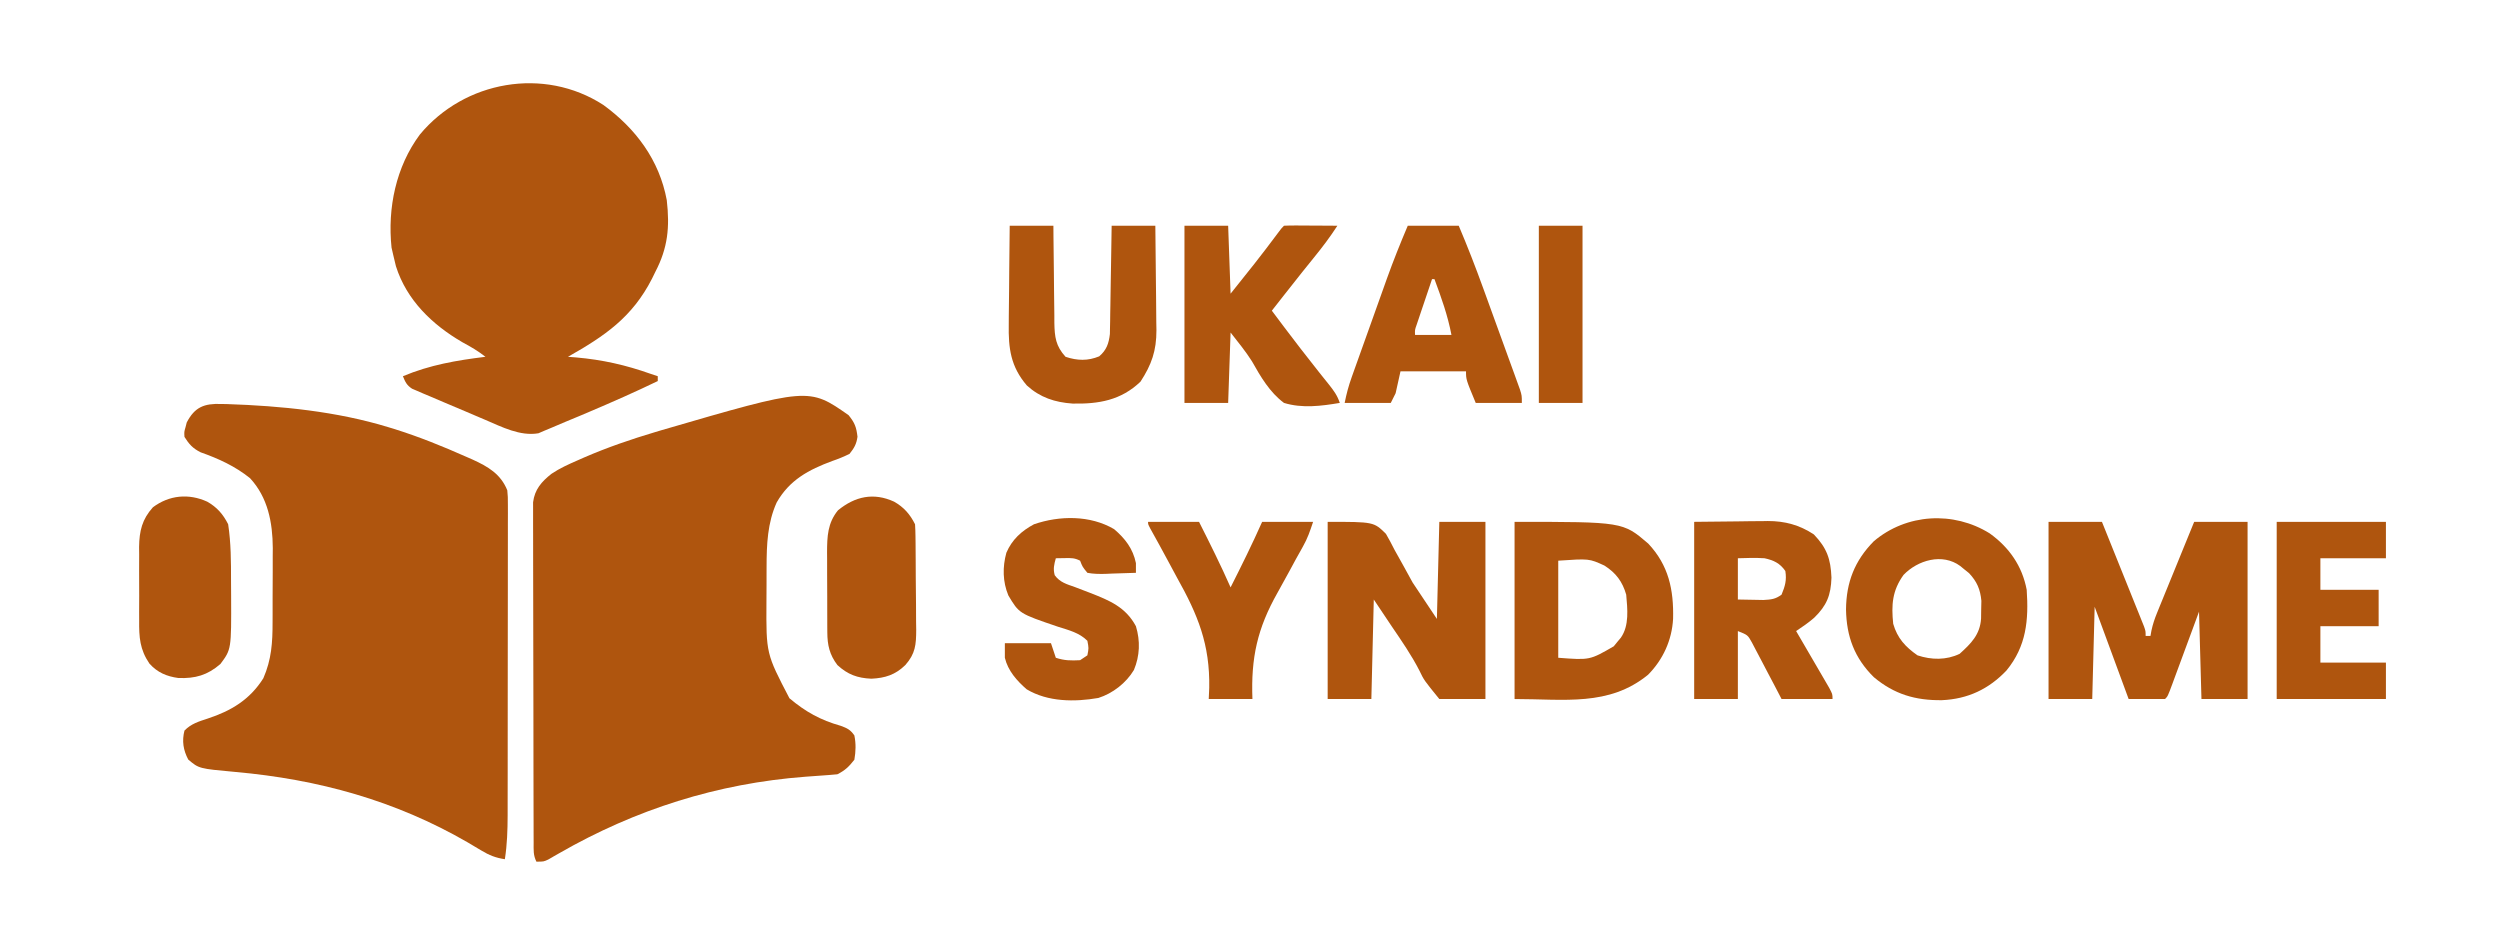
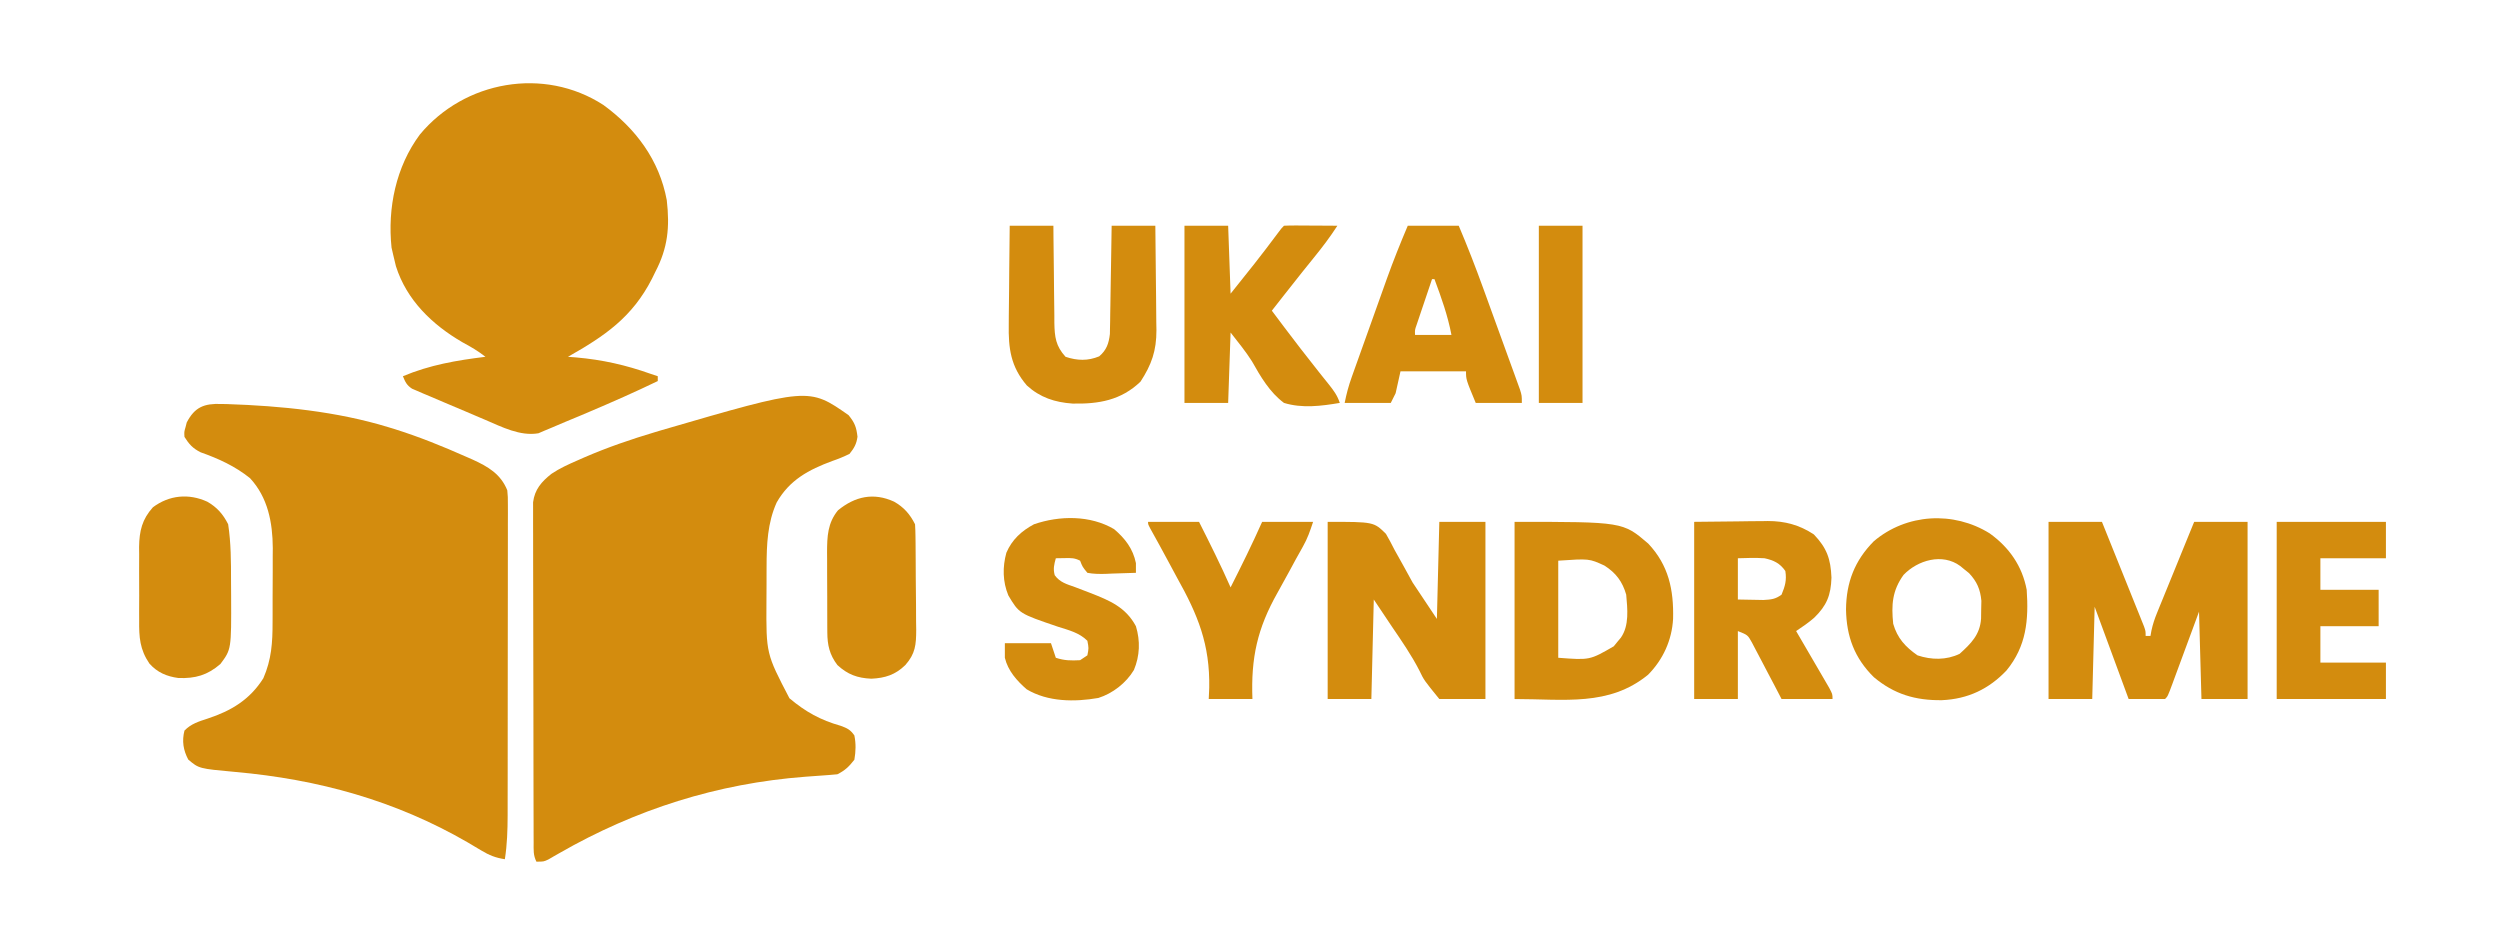
<svg xmlns="http://www.w3.org/2000/svg" version="1.1" width="1030" height="390">
-   <path d="M0 0 C1.259 0.024 1.259 0.024 2.543 0.048 C24.651 0.777 47.747 3.075 68.938 9.562 C69.744 9.808 70.551 10.054 71.382 10.308 C81.477 13.465 91.212 17.397 100.875 21.688 C101.805 22.095 102.735 22.503 103.693 22.923 C109.992 25.803 115.24 28.854 117.938 35.562 C118.186 38.281 118.186 38.281 118.185 41.456 C118.189 42.662 118.193 43.868 118.197 45.11 C118.192 46.429 118.186 47.749 118.18 49.108 C118.181 50.515 118.183 51.921 118.186 53.327 C118.191 57.146 118.183 60.964 118.173 64.782 C118.164 68.783 118.166 72.783 118.167 76.783 C118.166 83.505 118.157 90.226 118.143 96.948 C118.128 104.708 118.122 112.467 118.123 120.226 C118.124 128.497 118.117 136.768 118.108 145.04 C118.105 147.417 118.105 149.794 118.104 152.171 C118.103 155.917 118.097 159.663 118.087 163.409 C118.083 165.43 118.083 167.452 118.084 169.473 C118.063 175.597 117.89 181.51 116.938 187.562 C113.176 186.986 110.508 185.941 107.262 183.973 C106.364 183.44 105.466 182.908 104.54 182.36 C103.097 181.501 103.097 181.501 101.625 180.625 C71.762 163.344 40.023 154.647 5.848 151.601 C-9.083 150.238 -9.083 150.238 -13.5 146.5 C-15.56 142.628 -16.158 138.864 -15.062 134.562 C-12.364 131.769 -9.168 130.809 -5.528 129.623 C4.143 126.451 11.86 121.851 17.438 113 C20.801 105.291 21.246 98.317 21.238 90.012 C21.245 88.37 21.245 88.37 21.251 86.695 C21.257 84.388 21.258 82.081 21.253 79.774 C21.25 76.271 21.273 72.77 21.299 69.268 C21.301 67.016 21.302 64.764 21.301 62.512 C21.31 61.478 21.319 60.444 21.329 59.379 C21.263 48.835 19.317 38.514 11.938 30.562 C5.771 25.613 -1.02 22.524 -8.434 19.898 C-11.648 18.265 -13.159 16.609 -15.062 13.562 C-15.191 11.5 -15.191 11.5 -14.625 9.562 C-14.379 8.603 -14.379 8.603 -14.129 7.625 C-10.82 1.226 -6.864 -0.238 0 0 Z " fill="#AF550E" transform="translate(91.0625,166.4375)" />
-   <path d="M0 0 C2.56 3.167 3.208 4.943 3.66 8.875 C3.239 11.922 2.299 13.526 0.375 15.938 C-2.041 17.116 -4.229 18.023 -6.75 18.875 C-16.44 22.473 -24.342 26.662 -29.625 35.938 C-33.43 44.322 -33.779 53.334 -33.793 62.418 C-33.796 63.193 -33.8 63.969 -33.803 64.767 C-33.808 66.397 -33.81 68.026 -33.81 69.656 C-33.812 72.102 -33.831 74.548 -33.85 76.994 C-33.968 98.23 -33.968 98.23 -24.375 116.625 C-17.736 122.208 -11.617 125.606 -3.227 127.98 C-0.526 128.974 0.737 129.59 2.375 131.938 C3.065 135.328 2.972 138.535 2.375 141.938 C0.185 144.762 -1.455 146.353 -4.625 147.938 C-6.861 148.161 -9.102 148.333 -11.344 148.48 C-12.752 148.581 -14.161 148.683 -15.569 148.786 C-16.312 148.84 -17.055 148.895 -17.82 148.951 C-53.979 151.687 -87.729 162.381 -119.167 180.433 C-119.966 180.888 -120.766 181.343 -121.59 181.812 C-122.297 182.222 -123.005 182.632 -123.734 183.055 C-125.625 183.938 -125.625 183.938 -128.625 183.938 C-129.98 181.228 -129.757 179.109 -129.765 176.074 C-129.771 174.825 -129.777 173.576 -129.783 172.288 C-129.784 170.896 -129.785 169.504 -129.786 168.112 C-129.791 166.652 -129.796 165.192 -129.801 163.732 C-129.814 159.758 -129.821 155.785 -129.825 151.812 C-129.828 149.33 -129.832 146.849 -129.837 144.367 C-129.85 136.605 -129.86 128.844 -129.864 121.082 C-129.868 112.118 -129.886 103.154 -129.915 94.19 C-129.937 87.264 -129.947 80.338 -129.948 73.413 C-129.949 69.275 -129.955 65.137 -129.973 60.999 C-129.989 57.106 -129.991 53.213 -129.983 49.32 C-129.982 47.892 -129.986 46.464 -129.996 45.036 C-130.009 43.084 -130.001 41.133 -129.992 39.182 C-129.994 38.09 -129.995 36.999 -129.997 35.874 C-129.328 30.59 -126.532 27.388 -122.415 24.147 C-119.006 21.843 -115.322 20.208 -111.562 18.562 C-110.69 18.177 -109.817 17.791 -108.918 17.394 C-99.36 13.26 -89.601 9.905 -79.625 6.938 C-78.436 6.582 -78.436 6.582 -77.223 6.219 C-16.416 -11.499 -16.416 -11.499 0 0 Z " fill="#AF550E" transform="translate(349.625,171.0625)" />
-   <path d="M0 0 C13.344 9.726 23.063 22.695 26.117 39.223 C27.384 50.318 26.589 58.826 21.406 68.754 C20.949 69.69 20.491 70.626 20.02 71.59 C11.897 87.478 0.599 95.165 -14.594 103.754 C-13.48 103.84 -12.366 103.927 -11.219 104.016 C-0.43 104.968 9.211 107.137 19.406 110.754 C20.891 111.249 20.891 111.249 22.406 111.754 C22.406 112.414 22.406 113.074 22.406 113.754 C13.102 118.252 3.669 122.406 -5.844 126.441 C-6.932 126.905 -8.019 127.368 -9.14 127.845 C-11.264 128.741 -13.392 129.625 -15.525 130.498 C-17.535 131.32 -19.535 132.169 -21.521 133.045 C-22.448 133.43 -23.374 133.815 -24.328 134.211 C-25.13 134.557 -25.931 134.904 -26.757 135.261 C-34.259 136.564 -41.831 132.656 -48.59 129.762 C-49.505 129.375 -50.419 128.987 -51.362 128.588 C-53.279 127.774 -55.194 126.955 -57.107 126.132 C-60.041 124.875 -62.984 123.64 -65.928 122.406 C-67.795 121.609 -69.661 120.811 -71.527 120.012 C-72.407 119.645 -73.288 119.278 -74.194 118.9 C-75.006 118.547 -75.818 118.193 -76.654 117.829 C-77.369 117.524 -78.083 117.219 -78.819 116.905 C-80.998 115.492 -81.636 114.13 -82.594 111.754 C-71.461 107.091 -60.527 105.231 -48.594 103.754 C-51.604 101.368 -54.714 99.571 -58.094 97.754 C-70.489 90.55 -81.055 80.415 -85.469 66.441 C-85.867 64.885 -86.245 63.323 -86.594 61.754 C-86.821 60.764 -87.047 59.774 -87.281 58.754 C-88.981 42.44 -85.466 25.479 -75.621 12.199 C-57.255 -9.953 -24.485 -15.859 0 0 Z " fill="#AF550E" transform="translate(248.5938,43.24609)" />
-   <path d="M0 0 C7.26 0 14.52 0 22 0 C24.567 6.371 27.131 12.742 29.69 19.116 C30.562 21.286 31.435 23.455 32.31 25.623 C33.564 28.734 34.814 31.847 36.062 34.961 C36.456 35.935 36.85 36.909 37.256 37.912 C37.616 38.813 37.976 39.714 38.348 40.642 C38.667 41.437 38.987 42.232 39.317 43.051 C40 45 40 45 40 47 C40.66 47 41.32 47 42 47 C42.196 45.899 42.196 45.899 42.395 44.776 C42.953 42.215 43.686 39.999 44.674 37.577 C45.014 36.736 45.355 35.896 45.705 35.03 C46.072 34.137 46.439 33.244 46.816 32.324 C47.192 31.399 47.568 30.474 47.956 29.521 C49.154 26.575 50.358 23.631 51.562 20.688 C52.377 18.687 53.192 16.686 54.006 14.686 C55.999 9.788 57.999 4.894 60 0 C67.26 0 74.52 0 82 0 C82 24.09 82 48.18 82 73 C75.73 73 69.46 73 63 73 C62.67 61.12 62.34 49.24 62 37 C60.61 40.772 60.61 40.772 59.191 44.621 C58.295 47.047 57.398 49.473 56.501 51.899 C55.876 53.589 55.252 55.28 54.63 56.971 C53.736 59.397 52.839 61.822 51.941 64.246 C51.662 65.007 51.383 65.767 51.095 66.55 C49.114 71.886 49.114 71.886 48 73 C43.05 73 38.1 73 33 73 C28.38 60.46 23.76 47.92 19 35 C18.67 47.54 18.34 60.08 18 73 C12.06 73 6.12 73 0 73 C0 48.91 0 24.82 0 0 Z " fill="#AF550E" transform="translate(844,215)" />
-   <path d="M0 0 C19 0 19 0 24.004 4.941 C25.262 7.108 26.448 9.319 27.562 11.562 C28.77 13.732 29.979 15.9 31.191 18.066 C32.448 20.354 33.705 22.643 35 25 C38.3 29.95 41.6 34.9 45 40 C45.33 26.8 45.66 13.6 46 0 C52.27 0 58.54 0 65 0 C65 24.09 65 48.18 65 73 C58.73 73 52.46 73 46 73 C39.684 65.226 39.684 65.226 37.844 61.379 C34.529 54.879 30.406 48.964 26.312 42.938 C23.899 39.328 21.486 35.719 19 32 C18.67 45.53 18.34 59.06 18 73 C12.06 73 6.12 73 0 73 C0 48.91 0 24.82 0 0 Z " fill="#AF550E" transform="translate(547,215)" />
-   <path d="M0 0 C8.006 5.747 13.407 13.441 15.25 23.25 C16.095 35.68 15.15 46.453 6.934 56.473 C-0.354 64.166 -9.034 68.255 -19.672 68.723 C-30.576 68.865 -39.324 66.297 -47.746 59.23 C-55.72 51.35 -59.003 42.441 -59.188 31.375 C-59.093 20.169 -55.655 11.264 -47.75 3.25 C-34.301 -8.174 -14.93 -9.291 0 0 Z M-35.5 17.125 C-40.146 23.577 -40.559 29.466 -39.75 37.25 C-38.031 43.208 -34.746 46.742 -29.75 50.25 C-23.982 52.173 -17.87 52.271 -12.375 49.625 C-7.686 45.382 -3.974 41.722 -3.547 35.105 C-3.531 33.895 -3.516 32.685 -3.5 31.438 C-3.461 29.633 -3.461 29.633 -3.422 27.793 C-3.859 23.075 -5.25 19.843 -8.504 16.387 C-9.399 15.669 -9.399 15.669 -10.312 14.938 C-11.212 14.201 -11.212 14.201 -12.129 13.449 C-19.499 7.997 -29.691 11.052 -35.5 17.125 Z " fill="#AF550E" transform="translate(819.75,219.75)" />
-   <path d="M0 0 C44.62 0 44.62 0 55.062 8.945 C63.485 17.877 65.613 28.001 65.312 39.984 C64.816 48.764 61.182 56.75 55 63 C38.89 76.151 20.498 73 0 73 C0 48.91 0 24.82 0 0 Z M18 16 C18 29.2 18 42.4 18 56 C30.978 56.995 30.978 56.995 40.863 51.281 C41.342 50.693 41.82 50.106 42.312 49.5 C42.804 48.912 43.295 48.324 43.801 47.719 C47.325 42.667 46.498 35.857 46 30 C44.447 24.616 41.767 21.023 37 18 C30.731 15.133 30.731 15.133 18 16 Z " fill="#AF550E" transform="translate(624,215)" />
-   <path d="M0 0 C5.919 -0.062 11.839 -0.124 17.938 -0.188 C20.712 -0.228 20.712 -0.228 23.543 -0.27 C25.038 -0.279 26.532 -0.287 28.027 -0.293 C29.157 -0.316 29.157 -0.316 30.309 -0.339 C37.378 -0.343 43.393 1.278 49.312 5.188 C54.636 10.759 56.255 15.238 56.562 23 C56.337 30.266 54.599 34.5 49.438 39.52 C47.09 41.556 44.585 43.277 42 45 C42.454 45.777 42.909 46.554 43.377 47.355 C45.058 50.234 46.734 53.116 48.409 55.999 C49.135 57.247 49.862 58.494 50.591 59.741 C51.638 61.531 52.679 63.324 53.719 65.117 C54.661 66.735 54.661 66.735 55.623 68.386 C57 71 57 71 57 73 C50.07 73 43.14 73 36 73 C34.554 70.219 34.554 70.219 33.078 67.383 C32.132 65.589 31.186 63.794 30.238 62.001 C29.582 60.756 28.931 59.509 28.283 58.259 C27.351 56.461 26.403 54.672 25.453 52.883 C24.888 51.804 24.322 50.725 23.739 49.614 C22.055 46.613 22.055 46.613 18 45 C18 54.24 18 63.48 18 73 C12.06 73 6.12 73 0 73 C0 48.91 0 24.82 0 0 Z M18 15 C18 20.61 18 26.22 18 32 C20.227 32.041 22.455 32.083 24.75 32.125 C26.629 32.16 26.629 32.16 28.547 32.195 C31.752 32.014 33.443 31.878 36 30 C37.461 26.48 38.165 24.036 37.562 20.25 C35.308 17.004 32.75 15.832 29 15 C25.292 14.771 21.723 14.862 18 15 Z " fill="#AF550E" transform="translate(698,215)" />
-   <path d="M0 0 C5.94 0 11.88 0 18 0 C18.33 9.24 18.66 18.48 19 28 C25.588 19.822 32.109 11.636 38.355 3.195 C40 1 40 1 41 0 C42.635 -0.087 44.273 -0.107 45.91 -0.098 C47.394 -0.093 47.394 -0.093 48.908 -0.088 C49.949 -0.08 50.99 -0.071 52.062 -0.062 C53.63 -0.056 53.63 -0.056 55.229 -0.049 C57.819 -0.037 60.41 -0.021 63 0 C60.059 4.561 56.858 8.789 53.438 13 C52.378 14.313 51.32 15.627 50.262 16.941 C49.725 17.608 49.188 18.275 48.634 18.961 C45.983 22.269 43.365 25.602 40.75 28.938 C40.033 29.851 40.033 29.851 39.302 30.783 C38.201 32.188 37.1 33.594 36 35 C39.528 39.735 43.091 44.442 46.688 49.125 C47.315 49.942 47.315 49.942 47.954 50.776 C50.297 53.818 52.662 56.841 55.055 59.844 C55.807 60.791 55.807 60.791 56.575 61.757 C57.549 62.981 58.527 64.201 59.509 65.418 C61.516 67.942 62.971 69.913 64 73 C56.402 74.287 48.472 75.309 41 73 C35.111 68.628 31.361 62.168 27.807 55.858 C25.176 51.696 22.023 47.886 19 44 C18.67 53.57 18.34 63.14 18 73 C12.06 73 6.12 73 0 73 C0 48.91 0 24.82 0 0 Z " fill="#AF550E" transform="translate(488,93)" />
-   <path d="M0 0 C6.93 0 13.86 0 21 0 C24.611 8.505 27.937 17.067 31.082 25.754 C31.546 27.03 32.009 28.306 32.473 29.582 C33.434 32.228 34.392 34.874 35.349 37.521 C36.576 40.912 37.809 44.301 39.045 47.689 C40 50.31 40.95 52.933 41.899 55.556 C42.572 57.413 43.249 59.269 43.926 61.125 C44.331 62.247 44.735 63.369 45.152 64.526 C45.51 65.513 45.868 66.501 46.236 67.518 C47 70 47 70 47 73 C40.73 73 34.46 73 28 73 C24 63.375 24 63.375 24 60 C15.09 60 6.18 60 -3 60 C-3.66 62.97 -4.32 65.94 -5 69 C-5.66 70.32 -6.32 71.64 -7 73 C-13.27 73 -19.54 73 -26 73 C-25.247 69.235 -24.405 66.058 -23.13 62.482 C-22.746 61.4 -22.361 60.318 -21.966 59.203 C-21.549 58.042 -21.132 56.88 -20.703 55.684 C-20.272 54.476 -19.842 53.269 -19.398 52.025 C-18.486 49.468 -17.571 46.912 -16.654 44.356 C-15.492 41.116 -14.336 37.874 -13.182 34.631 C-12.067 31.502 -10.947 28.374 -9.828 25.246 C-9.42 24.099 -9.011 22.951 -8.59 21.769 C-5.945 14.411 -3.059 7.197 0 0 Z M10 22 C8.828 25.457 7.664 28.916 6.5 32.375 C5.999 33.852 5.999 33.852 5.488 35.359 C5.172 36.3 4.857 37.241 4.531 38.211 C4.238 39.08 3.945 39.95 3.643 40.845 C2.905 42.945 2.905 42.945 3 45 C7.95 45 12.9 45 18 45 C16.485 37.013 13.832 29.599 11 22 C10.67 22 10.34 22 10 22 Z " fill="#AF550E" transform="translate(580,93)" />
-   <path d="M0 0 C5.94 0 11.88 0 18 0 C18.009 1.423 18.019 2.845 18.028 4.311 C18.068 9.6 18.134 14.889 18.208 20.178 C18.236 22.465 18.257 24.752 18.271 27.04 C18.292 30.332 18.339 33.622 18.391 36.914 C18.392 37.933 18.393 38.952 18.394 40.002 C18.516 45.921 18.957 49.543 23 54 C27.843 55.614 32.192 55.747 36.875 53.812 C39.888 51.243 40.822 48.521 41.278 44.614 C41.292 43.791 41.305 42.967 41.319 42.118 C41.339 41.177 41.359 40.237 41.379 39.268 C41.391 38.265 41.402 37.263 41.414 36.23 C41.433 35.194 41.453 34.158 41.473 33.091 C41.532 29.79 41.579 26.489 41.625 23.188 C41.663 20.946 41.702 18.704 41.742 16.463 C41.838 10.975 41.922 5.488 42 0 C47.94 0 53.88 0 60 0 C60.099 7.241 60.172 14.481 60.22 21.722 C60.24 24.183 60.267 26.644 60.302 29.104 C60.351 32.652 60.373 36.198 60.391 39.746 C60.411 40.837 60.432 41.928 60.453 43.052 C60.456 51.509 58.47 57.222 53.875 64.25 C45.829 71.946 36.65 73.492 25.902 73.273 C18.605 72.762 12.525 70.779 7.062 65.812 C0.397 58.033 -0.576 50.533 -0.391 40.527 C-0.385 39.364 -0.379 38.2 -0.373 37.001 C-0.351 33.313 -0.301 29.626 -0.25 25.938 C-0.23 23.425 -0.212 20.913 -0.195 18.4 C-0.151 12.267 -0.082 6.133 0 0 Z " fill="#AF550E" transform="translate(416,93)" />
-   <path d="M0 0 C4.554 3.871 7.783 8.049 9 14 C9 15.32 9 16.64 9 18 C5.73 18.145 2.46 18.234 -0.812 18.312 C-1.741 18.354 -2.67 18.396 -3.627 18.439 C-6.177 18.485 -8.495 18.484 -11 18 C-13.012 15.543 -13.012 15.543 -14 13 C-16.287 11.856 -17.593 11.897 -20.125 11.938 C-22.043 11.968 -22.043 11.968 -24 12 C-24.713 14.565 -25.166 16.395 -24.453 18.992 C-22.317 21.944 -19.441 22.707 -16.125 23.875 C-14.764 24.391 -13.405 24.911 -12.047 25.434 C-11.367 25.694 -10.687 25.954 -9.986 26.222 C-1.84 29.412 4.752 32.09 9 40 C10.842 46.091 10.622 52.194 8.168 58.047 C4.978 63.382 -0.549 67.691 -6.48 69.562 C-16.274 71.263 -27.282 71.216 -36 66 C-40.061 62.476 -43.736 58.336 -45 53 C-45 51.02 -45 49.04 -45 47 C-38.73 47 -32.46 47 -26 47 C-25.34 48.98 -24.68 50.96 -24 53 C-20.47 54.177 -17.705 54.199 -14 54 C-13.01 53.34 -12.02 52.68 -11 52 C-10.417 49.043 -10.417 49.043 -11 46 C-14.375 42.625 -18.761 41.608 -23.188 40.188 C-39.132 34.763 -39.132 34.763 -43.562 27.312 C-45.911 21.653 -45.993 15.608 -44.375 9.73 C-42.062 4.329 -38.143 0.751 -33 -2 C-22.45 -5.637 -9.821 -5.773 0 0 Z " fill="#AF550E" transform="translate(459,218)" />
-   <path d="M0 0 C14.85 0 29.7 0 45 0 C45 4.95 45 9.9 45 15 C36.09 15 27.18 15 18 15 C18 19.29 18 23.58 18 28 C25.92 28 33.84 28 42 28 C42 32.95 42 37.9 42 43 C34.08 43 26.16 43 18 43 C18 47.95 18 52.9 18 58 C26.91 58 35.82 58 45 58 C45 62.95 45 67.9 45 73 C30.15 73 15.3 73 0 73 C0 48.91 0 24.82 0 0 Z " fill="#AF550E" transform="translate(938,215)" />
-   <path d="M0 0 C4.017 2.281 6.557 5.176 8.625 9.312 C9.799 16.995 9.811 24.678 9.81 32.431 C9.812 34.61 9.831 36.788 9.85 38.967 C9.94 60.831 9.94 60.831 5.438 66.875 C0.097 71.503 -4.941 72.916 -11.883 72.652 C-16.703 71.995 -20.515 70.382 -23.806 66.72 C-27.793 60.861 -28.108 55.84 -28.039 48.875 C-28.044 47.795 -28.049 46.716 -28.054 45.604 C-28.057 43.331 -28.048 41.059 -28.027 38.786 C-28 35.322 -28.027 31.862 -28.059 28.398 C-28.055 26.182 -28.049 23.966 -28.039 21.75 C-28.049 20.723 -28.059 19.695 -28.07 18.637 C-27.963 12.06 -26.854 7.297 -22.375 2.312 C-15.676 -2.708 -7.63 -3.475 0 0 Z " fill="#AF550E" transform="translate(85.375,206.6875)" />
-   <path d="M0 0 C4.017 2.281 6.557 5.176 8.625 9.312 C8.735 10.945 8.784 12.582 8.802 14.218 C8.821 15.75 8.821 15.75 8.841 17.313 C8.848 18.422 8.856 19.53 8.863 20.672 C8.871 21.809 8.879 22.946 8.888 24.118 C8.902 26.529 8.912 28.94 8.92 31.351 C8.937 35.034 8.981 38.716 9.025 42.398 C9.036 44.74 9.044 47.081 9.051 49.422 C9.068 50.522 9.086 51.622 9.104 52.756 C9.086 58.941 8.77 62.608 4.625 67.312 C0.523 71.321 -3.697 72.679 -9.375 72.938 C-15.134 72.683 -19.124 71.222 -23.375 67.312 C-26.601 63.045 -27.494 59.108 -27.52 53.839 C-27.527 52.961 -27.533 52.083 -27.54 51.178 C-27.541 50.236 -27.542 49.294 -27.543 48.324 C-27.546 47.348 -27.55 46.371 -27.553 45.365 C-27.558 43.3 -27.56 41.234 -27.56 39.169 C-27.562 36.022 -27.581 32.875 -27.6 29.729 C-27.603 27.719 -27.605 25.709 -27.605 23.699 C-27.613 22.764 -27.62 21.828 -27.627 20.864 C-27.605 14.346 -27.404 8.793 -23.125 3.562 C-16.093 -2.191 -8.461 -3.883 0 0 Z " fill="#AF550E" transform="translate(368.375,206.6875)" />
-   <path d="M0 0 C6.93 0 13.86 0 21 0 C25.505 8.933 29.965 17.843 34 27 C38.513 18.074 42.937 9.143 47 0 C53.93 0 60.86 0 68 0 C66.685 3.945 65.727 6.785 63.769 10.248 C63.114 11.422 63.114 11.422 62.445 12.62 C61.977 13.455 61.509 14.289 61.027 15.148 C60.033 16.978 59.042 18.809 58.053 20.641 C56.513 23.49 54.963 26.33 53.365 29.147 C45 43.952 42.367 56 43 73 C37.06 73 31.12 73 25 73 C25.068 71.485 25.136 69.971 25.205 68.41 C25.526 50.545 20.567 38.378 11.938 23 C10.781 20.86 9.63 18.719 8.482 16.574 C5.997 11.938 3.471 7.328 0.904 2.736 C0 1 0 1 0 0 Z " fill="#AF550E" transform="translate(473,215)" />
-   <path d="M0 0 C5.94 0 11.88 0 18 0 C18 24.09 18 48.18 18 73 C12.06 73 6.12 73 0 73 C0 48.91 0 24.82 0 0 Z " fill="#AF550E" transform="translate(634,93)" />
+   <path d="M0 0 C1.259 0.024 1.259 0.024 2.543 0.048 C24.651 0.777 47.747 3.075 68.938 9.562 C69.744 9.808 70.551 10.054 71.382 10.308 C81.477 13.465 91.212 17.397 100.875 21.688 C101.805 22.095 102.735 22.503 103.693 22.923 C109.992 25.803 115.24 28.854 117.938 35.562 C118.186 38.281 118.186 38.281 118.185 41.456 C118.189 42.662 118.193 43.868 118.197 45.11 C118.192 46.429 118.186 47.749 118.18 49.108 C118.181 50.515 118.183 51.921 118.186 53.327 C118.191 57.146 118.183 60.964 118.173 64.782 C118.164 68.783 118.166 72.783 118.167 76.783 C118.166 83.505 118.157 90.226 118.143 96.948 C118.128 104.708 118.122 112.467 118.123 120.226 C118.124 128.497 118.117 136.768 118.108 145.04 C118.105 147.417 118.105 149.794 118.104 152.171 C118.103 155.917 118.097 159.663 118.087 163.409 C118.083 165.43 118.083 167.452 118.084 169.473 C118.063 175.597 117.89 181.51 116.938 187.562 C113.176 186.986 110.508 185.941 107.262 183.973 C106.364 183.44 105.466 182.908 104.54 182.36 C103.097 181.501 103.097 181.501 101.625 180.625 C71.762 163.344 40.023 154.647 5.848 151.601 C-9.083 150.238 -9.083 150.238 -13.5 146.5 C-15.56 142.628 -16.158 138.864 -15.062 134.562 C-12.364 131.769 -9.168 130.809 -5.528 129.623 C4.143 126.451 11.86 121.851 17.438 113 C20.801 105.291 21.246 98.317 21.238 90.012 C21.245 88.37 21.245 88.37 21.251 86.695 C21.257 84.388 21.258 82.081 21.253 79.774 C21.25 76.271 21.273 72.77 21.299 69.268 C21.301 67.016 21.302 64.764 21.301 62.512 C21.31 61.478 21.319 60.444 21.329 59.379 C21.263 48.835 19.317 38.514 11.938 30.562 C5.771 25.613 -1.02 22.524 -8.434 19.898 C-11.648 18.265 -13.159 16.609 -15.062 13.562 C-15.191 11.5 -15.191 11.5 -14.625 9.562 C-14.379 8.603 -14.379 8.603 -14.129 7.625 C-10.82 1.226 -6.864 -0.238 0 0 Z " fill="#D38C0E" transform="translate(91.0625,166.4375)" />
+   <path d="M0 0 C2.56 3.167 3.208 4.943 3.66 8.875 C3.239 11.922 2.299 13.526 0.375 15.938 C-2.041 17.116 -4.229 18.023 -6.75 18.875 C-16.44 22.473 -24.342 26.662 -29.625 35.938 C-33.43 44.322 -33.779 53.334 -33.793 62.418 C-33.796 63.193 -33.8 63.969 -33.803 64.767 C-33.808 66.397 -33.81 68.026 -33.81 69.656 C-33.812 72.102 -33.831 74.548 -33.85 76.994 C-33.968 98.23 -33.968 98.23 -24.375 116.625 C-17.736 122.208 -11.617 125.606 -3.227 127.98 C-0.526 128.974 0.737 129.59 2.375 131.938 C3.065 135.328 2.972 138.535 2.375 141.938 C0.185 144.762 -1.455 146.353 -4.625 147.938 C-6.861 148.161 -9.102 148.333 -11.344 148.48 C-12.752 148.581 -14.161 148.683 -15.569 148.786 C-16.312 148.84 -17.055 148.895 -17.82 148.951 C-53.979 151.687 -87.729 162.381 -119.167 180.433 C-119.966 180.888 -120.766 181.343 -121.59 181.812 C-122.297 182.222 -123.005 182.632 -123.734 183.055 C-125.625 183.938 -125.625 183.938 -128.625 183.938 C-129.98 181.228 -129.757 179.109 -129.765 176.074 C-129.771 174.825 -129.777 173.576 -129.783 172.288 C-129.784 170.896 -129.785 169.504 -129.786 168.112 C-129.791 166.652 -129.796 165.192 -129.801 163.732 C-129.814 159.758 -129.821 155.785 -129.825 151.812 C-129.828 149.33 -129.832 146.849 -129.837 144.367 C-129.85 136.605 -129.86 128.844 -129.864 121.082 C-129.868 112.118 -129.886 103.154 -129.915 94.19 C-129.937 87.264 -129.947 80.338 -129.948 73.413 C-129.949 69.275 -129.955 65.137 -129.973 60.999 C-129.989 57.106 -129.991 53.213 -129.983 49.32 C-129.982 47.892 -129.986 46.464 -129.996 45.036 C-130.009 43.084 -130.001 41.133 -129.992 39.182 C-129.994 38.09 -129.995 36.999 -129.997 35.874 C-129.328 30.59 -126.532 27.388 -122.415 24.147 C-119.006 21.843 -115.322 20.208 -111.562 18.562 C-110.69 18.177 -109.817 17.791 -108.918 17.394 C-99.36 13.26 -89.601 9.905 -79.625 6.938 C-78.436 6.582 -78.436 6.582 -77.223 6.219 C-16.416 -11.499 -16.416 -11.499 0 0 Z " fill="#D38C0E" transform="translate(349.625,171.0625)" />
+   <path d="M0 0 C13.344 9.726 23.063 22.695 26.117 39.223 C27.384 50.318 26.589 58.826 21.406 68.754 C20.949 69.69 20.491 70.626 20.02 71.59 C11.897 87.478 0.599 95.165 -14.594 103.754 C-13.48 103.84 -12.366 103.927 -11.219 104.016 C-0.43 104.968 9.211 107.137 19.406 110.754 C20.891 111.249 20.891 111.249 22.406 111.754 C22.406 112.414 22.406 113.074 22.406 113.754 C13.102 118.252 3.669 122.406 -5.844 126.441 C-6.932 126.905 -8.019 127.368 -9.14 127.845 C-11.264 128.741 -13.392 129.625 -15.525 130.498 C-17.535 131.32 -19.535 132.169 -21.521 133.045 C-22.448 133.43 -23.374 133.815 -24.328 134.211 C-25.13 134.557 -25.931 134.904 -26.757 135.261 C-34.259 136.564 -41.831 132.656 -48.59 129.762 C-49.505 129.375 -50.419 128.987 -51.362 128.588 C-53.279 127.774 -55.194 126.955 -57.107 126.132 C-60.041 124.875 -62.984 123.64 -65.928 122.406 C-67.795 121.609 -69.661 120.811 -71.527 120.012 C-72.407 119.645 -73.288 119.278 -74.194 118.9 C-75.006 118.547 -75.818 118.193 -76.654 117.829 C-77.369 117.524 -78.083 117.219 -78.819 116.905 C-80.998 115.492 -81.636 114.13 -82.594 111.754 C-71.461 107.091 -60.527 105.231 -48.594 103.754 C-51.604 101.368 -54.714 99.571 -58.094 97.754 C-70.489 90.55 -81.055 80.415 -85.469 66.441 C-85.867 64.885 -86.245 63.323 -86.594 61.754 C-86.821 60.764 -87.047 59.774 -87.281 58.754 C-88.981 42.44 -85.466 25.479 -75.621 12.199 C-57.255 -9.953 -24.485 -15.859 0 0 Z " fill="#D38C0E" transform="translate(248.5938,43.24609)" />
+   <path d="M0 0 C7.26 0 14.52 0 22 0 C24.567 6.371 27.131 12.742 29.69 19.116 C30.562 21.286 31.435 23.455 32.31 25.623 C33.564 28.734 34.814 31.847 36.062 34.961 C36.456 35.935 36.85 36.909 37.256 37.912 C37.616 38.813 37.976 39.714 38.348 40.642 C38.667 41.437 38.987 42.232 39.317 43.051 C40 45 40 45 40 47 C40.66 47 41.32 47 42 47 C42.196 45.899 42.196 45.899 42.395 44.776 C42.953 42.215 43.686 39.999 44.674 37.577 C45.014 36.736 45.355 35.896 45.705 35.03 C46.072 34.137 46.439 33.244 46.816 32.324 C47.192 31.399 47.568 30.474 47.956 29.521 C49.154 26.575 50.358 23.631 51.562 20.688 C52.377 18.687 53.192 16.686 54.006 14.686 C55.999 9.788 57.999 4.894 60 0 C67.26 0 74.52 0 82 0 C82 24.09 82 48.18 82 73 C75.73 73 69.46 73 63 73 C62.67 61.12 62.34 49.24 62 37 C60.61 40.772 60.61 40.772 59.191 44.621 C58.295 47.047 57.398 49.473 56.501 51.899 C55.876 53.589 55.252 55.28 54.63 56.971 C53.736 59.397 52.839 61.822 51.941 64.246 C51.662 65.007 51.383 65.767 51.095 66.55 C49.114 71.886 49.114 71.886 48 73 C43.05 73 38.1 73 33 73 C28.38 60.46 23.76 47.92 19 35 C18.67 47.54 18.34 60.08 18 73 C12.06 73 6.12 73 0 73 C0 48.91 0 24.82 0 0 Z " fill="#D38C0E" transform="translate(844,215)" />
+   <path d="M0 0 C19 0 19 0 24.004 4.941 C25.262 7.108 26.448 9.319 27.562 11.562 C28.77 13.732 29.979 15.9 31.191 18.066 C32.448 20.354 33.705 22.643 35 25 C38.3 29.95 41.6 34.9 45 40 C45.33 26.8 45.66 13.6 46 0 C52.27 0 58.54 0 65 0 C65 24.09 65 48.18 65 73 C58.73 73 52.46 73 46 73 C39.684 65.226 39.684 65.226 37.844 61.379 C34.529 54.879 30.406 48.964 26.312 42.938 C23.899 39.328 21.486 35.719 19 32 C18.67 45.53 18.34 59.06 18 73 C12.06 73 6.12 73 0 73 C0 48.91 0 24.82 0 0 Z " fill="#D38C0E" transform="translate(547,215)" />
+   <path d="M0 0 C8.006 5.747 13.407 13.441 15.25 23.25 C16.095 35.68 15.15 46.453 6.934 56.473 C-0.354 64.166 -9.034 68.255 -19.672 68.723 C-30.576 68.865 -39.324 66.297 -47.746 59.23 C-55.72 51.35 -59.003 42.441 -59.188 31.375 C-59.093 20.169 -55.655 11.264 -47.75 3.25 C-34.301 -8.174 -14.93 -9.291 0 0 Z M-35.5 17.125 C-40.146 23.577 -40.559 29.466 -39.75 37.25 C-38.031 43.208 -34.746 46.742 -29.75 50.25 C-23.982 52.173 -17.87 52.271 -12.375 49.625 C-7.686 45.382 -3.974 41.722 -3.547 35.105 C-3.531 33.895 -3.516 32.685 -3.5 31.438 C-3.461 29.633 -3.461 29.633 -3.422 27.793 C-3.859 23.075 -5.25 19.843 -8.504 16.387 C-9.399 15.669 -9.399 15.669 -10.312 14.938 C-11.212 14.201 -11.212 14.201 -12.129 13.449 C-19.499 7.997 -29.691 11.052 -35.5 17.125 Z " fill="#D38C0E" transform="translate(819.75,219.75)" />
+   <path d="M0 0 C44.62 0 44.62 0 55.062 8.945 C63.485 17.877 65.613 28.001 65.312 39.984 C64.816 48.764 61.182 56.75 55 63 C38.89 76.151 20.498 73 0 73 C0 48.91 0 24.82 0 0 Z M18 16 C18 29.2 18 42.4 18 56 C30.978 56.995 30.978 56.995 40.863 51.281 C41.342 50.693 41.82 50.106 42.312 49.5 C42.804 48.912 43.295 48.324 43.801 47.719 C47.325 42.667 46.498 35.857 46 30 C44.447 24.616 41.767 21.023 37 18 C30.731 15.133 30.731 15.133 18 16 Z " fill="#D38C0E" transform="translate(624,215)" />
+   <path d="M0 0 C5.919 -0.062 11.839 -0.124 17.938 -0.188 C20.712 -0.228 20.712 -0.228 23.543 -0.27 C25.038 -0.279 26.532 -0.287 28.027 -0.293 C29.157 -0.316 29.157 -0.316 30.309 -0.339 C37.378 -0.343 43.393 1.278 49.312 5.188 C54.636 10.759 56.255 15.238 56.562 23 C56.337 30.266 54.599 34.5 49.438 39.52 C47.09 41.556 44.585 43.277 42 45 C42.454 45.777 42.909 46.554 43.377 47.355 C45.058 50.234 46.734 53.116 48.409 55.999 C49.135 57.247 49.862 58.494 50.591 59.741 C51.638 61.531 52.679 63.324 53.719 65.117 C54.661 66.735 54.661 66.735 55.623 68.386 C57 71 57 71 57 73 C50.07 73 43.14 73 36 73 C34.554 70.219 34.554 70.219 33.078 67.383 C32.132 65.589 31.186 63.794 30.238 62.001 C29.582 60.756 28.931 59.509 28.283 58.259 C27.351 56.461 26.403 54.672 25.453 52.883 C24.888 51.804 24.322 50.725 23.739 49.614 C22.055 46.613 22.055 46.613 18 45 C18 54.24 18 63.48 18 73 C12.06 73 6.12 73 0 73 C0 48.91 0 24.82 0 0 Z M18 15 C18 20.61 18 26.22 18 32 C20.227 32.041 22.455 32.083 24.75 32.125 C26.629 32.16 26.629 32.16 28.547 32.195 C31.752 32.014 33.443 31.878 36 30 C37.461 26.48 38.165 24.036 37.562 20.25 C35.308 17.004 32.75 15.832 29 15 C25.292 14.771 21.723 14.862 18 15 Z " fill="#D38C0E" transform="translate(698,215)" />
+   <path d="M0 0 C5.94 0 11.88 0 18 0 C18.33 9.24 18.66 18.48 19 28 C25.588 19.822 32.109 11.636 38.355 3.195 C40 1 40 1 41 0 C42.635 -0.087 44.273 -0.107 45.91 -0.098 C47.394 -0.093 47.394 -0.093 48.908 -0.088 C49.949 -0.08 50.99 -0.071 52.062 -0.062 C53.63 -0.056 53.63 -0.056 55.229 -0.049 C57.819 -0.037 60.41 -0.021 63 0 C60.059 4.561 56.858 8.789 53.438 13 C52.378 14.313 51.32 15.627 50.262 16.941 C49.725 17.608 49.188 18.275 48.634 18.961 C45.983 22.269 43.365 25.602 40.75 28.938 C40.033 29.851 40.033 29.851 39.302 30.783 C38.201 32.188 37.1 33.594 36 35 C39.528 39.735 43.091 44.442 46.688 49.125 C47.315 49.942 47.315 49.942 47.954 50.776 C50.297 53.818 52.662 56.841 55.055 59.844 C55.807 60.791 55.807 60.791 56.575 61.757 C57.549 62.981 58.527 64.201 59.509 65.418 C61.516 67.942 62.971 69.913 64 73 C56.402 74.287 48.472 75.309 41 73 C35.111 68.628 31.361 62.168 27.807 55.858 C25.176 51.696 22.023 47.886 19 44 C18.67 53.57 18.34 63.14 18 73 C12.06 73 6.12 73 0 73 C0 48.91 0 24.82 0 0 Z " fill="#D38C0E" transform="translate(488,93)" />
+   <path d="M0 0 C6.93 0 13.86 0 21 0 C24.611 8.505 27.937 17.067 31.082 25.754 C31.546 27.03 32.009 28.306 32.473 29.582 C33.434 32.228 34.392 34.874 35.349 37.521 C36.576 40.912 37.809 44.301 39.045 47.689 C40 50.31 40.95 52.933 41.899 55.556 C42.572 57.413 43.249 59.269 43.926 61.125 C44.331 62.247 44.735 63.369 45.152 64.526 C45.51 65.513 45.868 66.501 46.236 67.518 C47 70 47 70 47 73 C40.73 73 34.46 73 28 73 C24 63.375 24 63.375 24 60 C15.09 60 6.18 60 -3 60 C-3.66 62.97 -4.32 65.94 -5 69 C-5.66 70.32 -6.32 71.64 -7 73 C-13.27 73 -19.54 73 -26 73 C-25.247 69.235 -24.405 66.058 -23.13 62.482 C-22.746 61.4 -22.361 60.318 -21.966 59.203 C-21.549 58.042 -21.132 56.88 -20.703 55.684 C-20.272 54.476 -19.842 53.269 -19.398 52.025 C-18.486 49.468 -17.571 46.912 -16.654 44.356 C-15.492 41.116 -14.336 37.874 -13.182 34.631 C-12.067 31.502 -10.947 28.374 -9.828 25.246 C-9.42 24.099 -9.011 22.951 -8.59 21.769 C-5.945 14.411 -3.059 7.197 0 0 Z M10 22 C8.828 25.457 7.664 28.916 6.5 32.375 C5.999 33.852 5.999 33.852 5.488 35.359 C5.172 36.3 4.857 37.241 4.531 38.211 C4.238 39.08 3.945 39.95 3.643 40.845 C2.905 42.945 2.905 42.945 3 45 C7.95 45 12.9 45 18 45 C16.485 37.013 13.832 29.599 11 22 C10.67 22 10.34 22 10 22 Z " fill="#D38C0E" transform="translate(580,93)" />
+   <path d="M0 0 C5.94 0 11.88 0 18 0 C18.009 1.423 18.019 2.845 18.028 4.311 C18.068 9.6 18.134 14.889 18.208 20.178 C18.236 22.465 18.257 24.752 18.271 27.04 C18.292 30.332 18.339 33.622 18.391 36.914 C18.392 37.933 18.393 38.952 18.394 40.002 C18.516 45.921 18.957 49.543 23 54 C27.843 55.614 32.192 55.747 36.875 53.812 C39.888 51.243 40.822 48.521 41.278 44.614 C41.292 43.791 41.305 42.967 41.319 42.118 C41.339 41.177 41.359 40.237 41.379 39.268 C41.391 38.265 41.402 37.263 41.414 36.23 C41.433 35.194 41.453 34.158 41.473 33.091 C41.532 29.79 41.579 26.489 41.625 23.188 C41.663 20.946 41.702 18.704 41.742 16.463 C41.838 10.975 41.922 5.488 42 0 C47.94 0 53.88 0 60 0 C60.099 7.241 60.172 14.481 60.22 21.722 C60.24 24.183 60.267 26.644 60.302 29.104 C60.351 32.652 60.373 36.198 60.391 39.746 C60.411 40.837 60.432 41.928 60.453 43.052 C60.456 51.509 58.47 57.222 53.875 64.25 C45.829 71.946 36.65 73.492 25.902 73.273 C18.605 72.762 12.525 70.779 7.062 65.812 C0.397 58.033 -0.576 50.533 -0.391 40.527 C-0.385 39.364 -0.379 38.2 -0.373 37.001 C-0.351 33.313 -0.301 29.626 -0.25 25.938 C-0.23 23.425 -0.212 20.913 -0.195 18.4 C-0.151 12.267 -0.082 6.133 0 0 Z " fill="#D38C0E" transform="translate(416,93)" />
+   <path d="M0 0 C4.554 3.871 7.783 8.049 9 14 C9 15.32 9 16.64 9 18 C5.73 18.145 2.46 18.234 -0.812 18.312 C-1.741 18.354 -2.67 18.396 -3.627 18.439 C-6.177 18.485 -8.495 18.484 -11 18 C-13.012 15.543 -13.012 15.543 -14 13 C-16.287 11.856 -17.593 11.897 -20.125 11.938 C-22.043 11.968 -22.043 11.968 -24 12 C-24.713 14.565 -25.166 16.395 -24.453 18.992 C-22.317 21.944 -19.441 22.707 -16.125 23.875 C-14.764 24.391 -13.405 24.911 -12.047 25.434 C-11.367 25.694 -10.687 25.954 -9.986 26.222 C-1.84 29.412 4.752 32.09 9 40 C10.842 46.091 10.622 52.194 8.168 58.047 C4.978 63.382 -0.549 67.691 -6.48 69.562 C-16.274 71.263 -27.282 71.216 -36 66 C-40.061 62.476 -43.736 58.336 -45 53 C-45 51.02 -45 49.04 -45 47 C-38.73 47 -32.46 47 -26 47 C-25.34 48.98 -24.68 50.96 -24 53 C-20.47 54.177 -17.705 54.199 -14 54 C-13.01 53.34 -12.02 52.68 -11 52 C-10.417 49.043 -10.417 49.043 -11 46 C-14.375 42.625 -18.761 41.608 -23.188 40.188 C-39.132 34.763 -39.132 34.763 -43.562 27.312 C-45.911 21.653 -45.993 15.608 -44.375 9.73 C-42.062 4.329 -38.143 0.751 -33 -2 C-22.45 -5.637 -9.821 -5.773 0 0 Z " fill="#D38C0E" transform="translate(459,218)" />
+   <path d="M0 0 C14.85 0 29.7 0 45 0 C45 4.95 45 9.9 45 15 C36.09 15 27.18 15 18 15 C18 19.29 18 23.58 18 28 C25.92 28 33.84 28 42 28 C42 32.95 42 37.9 42 43 C34.08 43 26.16 43 18 43 C18 47.95 18 52.9 18 58 C26.91 58 35.82 58 45 58 C45 62.95 45 67.9 45 73 C30.15 73 15.3 73 0 73 C0 48.91 0 24.82 0 0 Z " fill="#D38C0E" transform="translate(938,215)" />
+   <path d="M0 0 C4.017 2.281 6.557 5.176 8.625 9.312 C9.799 16.995 9.811 24.678 9.81 32.431 C9.812 34.61 9.831 36.788 9.85 38.967 C9.94 60.831 9.94 60.831 5.438 66.875 C0.097 71.503 -4.941 72.916 -11.883 72.652 C-16.703 71.995 -20.515 70.382 -23.806 66.72 C-27.793 60.861 -28.108 55.84 -28.039 48.875 C-28.044 47.795 -28.049 46.716 -28.054 45.604 C-28.057 43.331 -28.048 41.059 -28.027 38.786 C-28 35.322 -28.027 31.862 -28.059 28.398 C-28.055 26.182 -28.049 23.966 -28.039 21.75 C-28.049 20.723 -28.059 19.695 -28.07 18.637 C-27.963 12.06 -26.854 7.297 -22.375 2.312 C-15.676 -2.708 -7.63 -3.475 0 0 Z " fill="#D38C0E" transform="translate(85.375,206.6875)" />
+   <path d="M0 0 C4.017 2.281 6.557 5.176 8.625 9.312 C8.735 10.945 8.784 12.582 8.802 14.218 C8.821 15.75 8.821 15.75 8.841 17.313 C8.848 18.422 8.856 19.53 8.863 20.672 C8.871 21.809 8.879 22.946 8.888 24.118 C8.902 26.529 8.912 28.94 8.92 31.351 C8.937 35.034 8.981 38.716 9.025 42.398 C9.036 44.74 9.044 47.081 9.051 49.422 C9.068 50.522 9.086 51.622 9.104 52.756 C9.086 58.941 8.77 62.608 4.625 67.312 C0.523 71.321 -3.697 72.679 -9.375 72.938 C-15.134 72.683 -19.124 71.222 -23.375 67.312 C-26.601 63.045 -27.494 59.108 -27.52 53.839 C-27.527 52.961 -27.533 52.083 -27.54 51.178 C-27.541 50.236 -27.542 49.294 -27.543 48.324 C-27.546 47.348 -27.55 46.371 -27.553 45.365 C-27.558 43.3 -27.56 41.234 -27.56 39.169 C-27.562 36.022 -27.581 32.875 -27.6 29.729 C-27.603 27.719 -27.605 25.709 -27.605 23.699 C-27.613 22.764 -27.62 21.828 -27.627 20.864 C-27.605 14.346 -27.404 8.793 -23.125 3.562 C-16.093 -2.191 -8.461 -3.883 0 0 Z " fill="#D38C0E" transform="translate(368.375,206.6875)" />
+   <path d="M0 0 C6.93 0 13.86 0 21 0 C25.505 8.933 29.965 17.843 34 27 C38.513 18.074 42.937 9.143 47 0 C53.93 0 60.86 0 68 0 C66.685 3.945 65.727 6.785 63.769 10.248 C63.114 11.422 63.114 11.422 62.445 12.62 C61.977 13.455 61.509 14.289 61.027 15.148 C60.033 16.978 59.042 18.809 58.053 20.641 C56.513 23.49 54.963 26.33 53.365 29.147 C45 43.952 42.367 56 43 73 C37.06 73 31.12 73 25 73 C25.068 71.485 25.136 69.971 25.205 68.41 C25.526 50.545 20.567 38.378 11.938 23 C10.781 20.86 9.63 18.719 8.482 16.574 C5.997 11.938 3.471 7.328 0.904 2.736 C0 1 0 1 0 0 Z " fill="#D38C0E" transform="translate(473,215)" />
+   <path d="M0 0 C5.94 0 11.88 0 18 0 C18 24.09 18 48.18 18 73 C12.06 73 6.12 73 0 73 C0 48.91 0 24.82 0 0 Z " fill="#D38C0E" transform="translate(634,93)" />
</svg>
